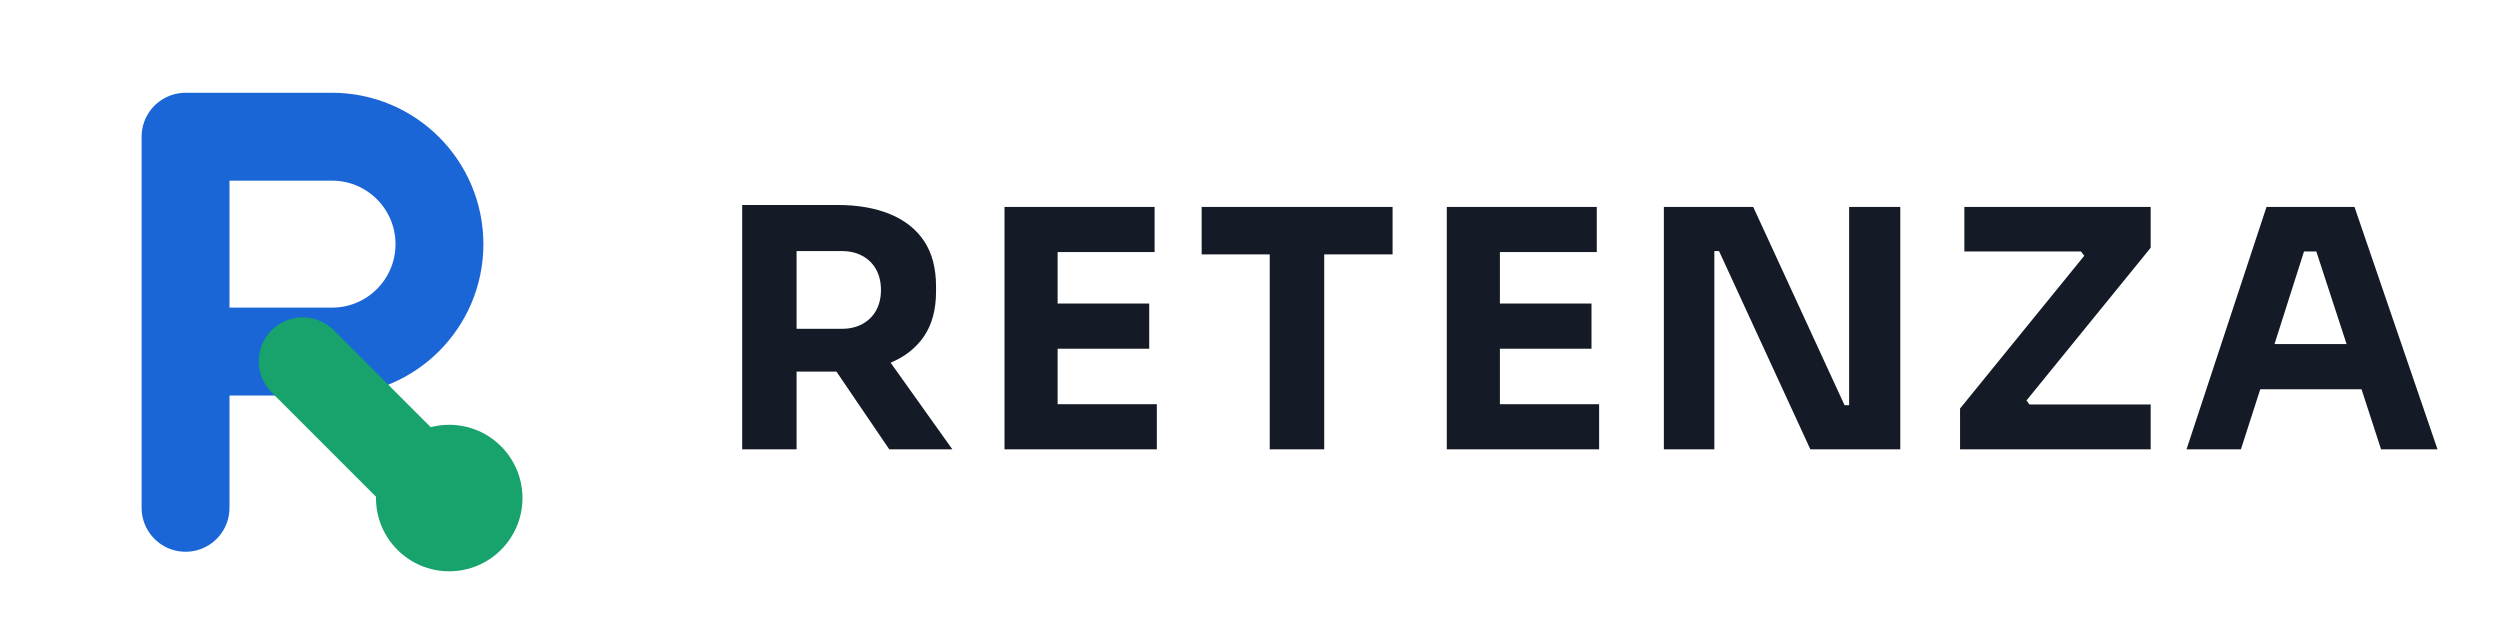
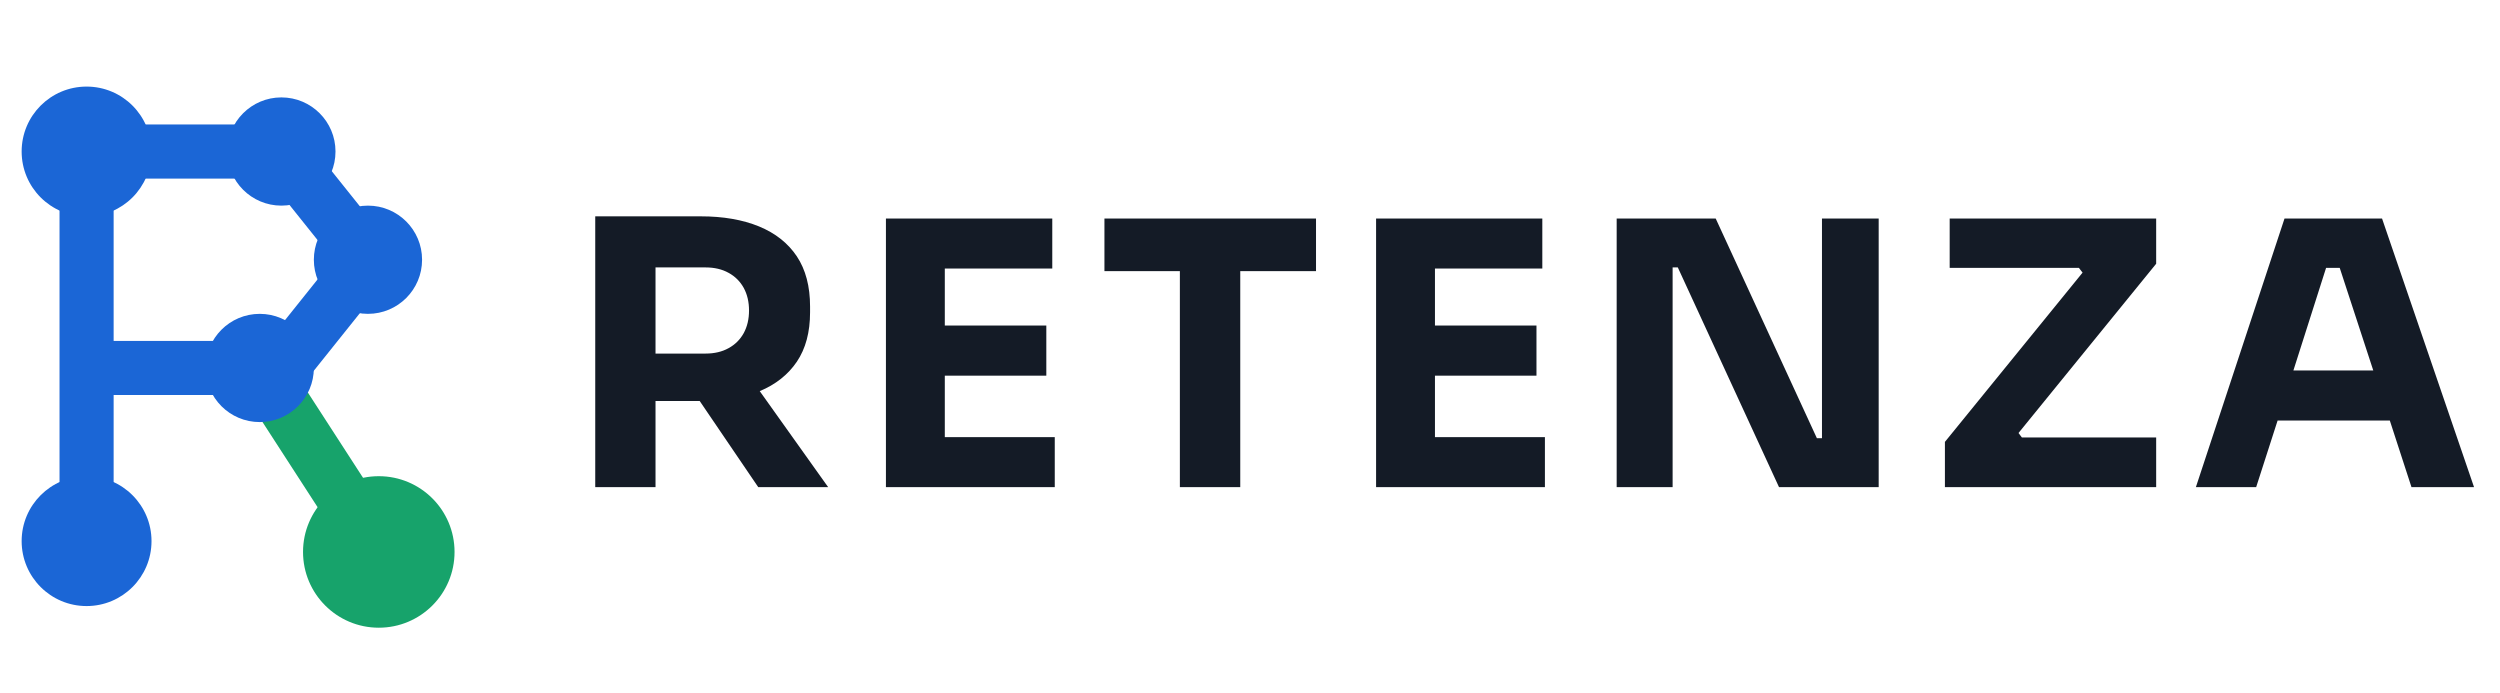
- <svg xmlns="http://www.w3.org/2000/svg" viewBox="0 0 256 64" width="512" height="128" role="img" aria-label="RETENZA">
-   <path d="M19 52V14h15a11 11 0 0 1 0 22H19" fill="none" stroke="#1B66D6" stroke-width="9" stroke-linecap="round" stroke-linejoin="round" />
-   <path d="M31 37l13 13" fill="none" stroke="#17A36B" stroke-width="9" stroke-linecap="round" />
-   <circle cx="46" cy="51" r="7.5" fill="#17A36B" />
-   <path d="M8.36 0L2.79 0L2.79-25.02L12.55-25.02Q15.64-25.02 17.92-24.09Q20.20-23.15 21.42-21.32Q22.64-19.48 22.64-16.69L22.64-16.15Q22.64-13.40 21.42-11.59Q20.20-9.79 17.99-8.87L24.31 0L17.85 0L12.44-7.96L8.36-7.96L8.36 0M12.99-20.30L8.36-20.30L8.36-12.34L12.99-12.34Q14.21-12.34 15.11-12.84Q16.01-13.33 16.51-14.23Q17-15.13 17-16.32Q17-17.51 16.51-18.41Q16.01-19.31 15.11-19.80Q14.21-20.30 12.99-20.30M45.25 0L29.65 0L29.65-24.82L45.02-24.82L45.02-20.20L35.09-20.20L35.09-14.93L44.47-14.93L44.47-10.30L35.09-10.30L35.09-4.62L45.25-4.62M62.39 0L56.81 0L56.81-19.96L49.84-19.96L49.84-24.82L69.39-24.82L69.39-19.96L62.39-19.96M90.54 0L74.94 0L74.94-24.82L90.30-24.82L90.30-20.20L80.38-20.20L80.38-14.93L89.76-14.93L89.76-10.30L80.38-10.30L80.38-4.62L90.54-4.62M102.34 0L97.17 0L97.17-24.82L106.32-24.82L115.67-4.52L116.14-4.52L116.14-24.82L121.38-24.82L121.38 0L112.17 0L102.82-20.30L102.34-20.30M147.02 0L127.50 0L127.50-4.18L140.22-19.82L139.88-20.26L127.94-20.26L127.94-24.82L147.02-24.82L147.02-20.64L134.30-5L134.61-4.59L147.02-4.59M156.26 0L150.69 0L158.88-24.82L167.89-24.82L176.39 0L170.61 0L168.61-6.15L158.24-6.15L156.26 0M159.70-10.78L167.08-10.78L163.98-20.26L162.72-20.26" transform="translate(73.21 46.01)" fill="#141B26" />
+ <svg xmlns="http://www.w3.org/2000/svg" viewBox="0 0 231 64" width="462" height="128" role="img" aria-label="RETENZA">
+   <g transform="translate(-10 0)">
+     <path d="M34 34l11 17" fill="none" stroke="#17A36B" stroke-width="5" stroke-linecap="round" />
+     <path d="M18 50V14h18l8 10-8 10H18" fill="none" stroke="#1B66D6" stroke-width="5" stroke-linecap="round" stroke-linejoin="round" />
+     <g fill="#1B66D6">
+       <circle cx="18" cy="14" r="6" />
+       <circle cx="18" cy="50" r="6" />
+       <circle cx="36" cy="14" r="5" />
+       <circle cx="44" cy="24" r="5" />
+       <circle cx="34" cy="34" r="5" />
+     </g>
+     <circle cx="45" cy="51" r="7" fill="#17A36B" />
+   </g>
+   <path d="M8.36 0L2.79 0L2.79-25.02L12.55-25.02Q15.64-25.02 17.92-24.09Q20.20-23.15 21.42-21.32Q22.64-19.48 22.64-16.69L22.64-16.15Q22.64-13.40 21.42-11.59Q20.20-9.79 17.99-8.87L24.31 0L17.85 0L12.44-7.96L8.36-7.96L8.36 0M12.99-20.30L8.36-20.30L8.36-12.34L12.99-12.34Q14.21-12.34 15.11-12.84Q16.01-13.33 16.51-14.23Q17-15.13 17-16.32Q17-17.51 16.51-18.41Q16.01-19.31 15.11-19.80Q14.21-20.30 12.99-20.30M45.25 0L29.65 0L29.65-24.82L45.02-24.82L45.02-20.20L35.09-20.20L35.09-14.93L44.47-14.93L44.47-10.30L35.09-10.30L35.09-4.62L45.25-4.62M62.39 0L56.81 0L56.81-19.96L49.84-19.96L49.84-24.82L69.39-24.82L69.39-19.96L62.39-19.96M90.54 0L74.94 0L74.94-24.82L90.30-24.82L90.30-20.20L80.38-20.20L80.38-14.93L89.76-14.93L89.76-10.30L80.38-10.30L80.38-4.62L90.54-4.62M102.34 0L97.17 0L97.17-24.82L106.32-24.82L115.67-4.52L116.14-4.52L116.14-24.82L121.38-24.82L121.38 0L112.17 0L102.82-20.30L102.34-20.30M147.02 0L127.50 0L127.50-4.18L140.22-19.82L139.88-20.26L127.94-20.26L127.94-24.82L147.02-24.82L147.02-20.64L134.30-5L134.61-4.59L147.02-4.59M156.26 0L150.69 0L158.88-24.82L167.89-24.82L176.39 0L170.61 0L168.61-6.15L158.24-6.15L156.26 0M159.70-10.78L167.08-10.78L163.98-20.26L162.72-20.26" transform="translate(52.21 45.01)" fill="#141B26" />
</svg>
